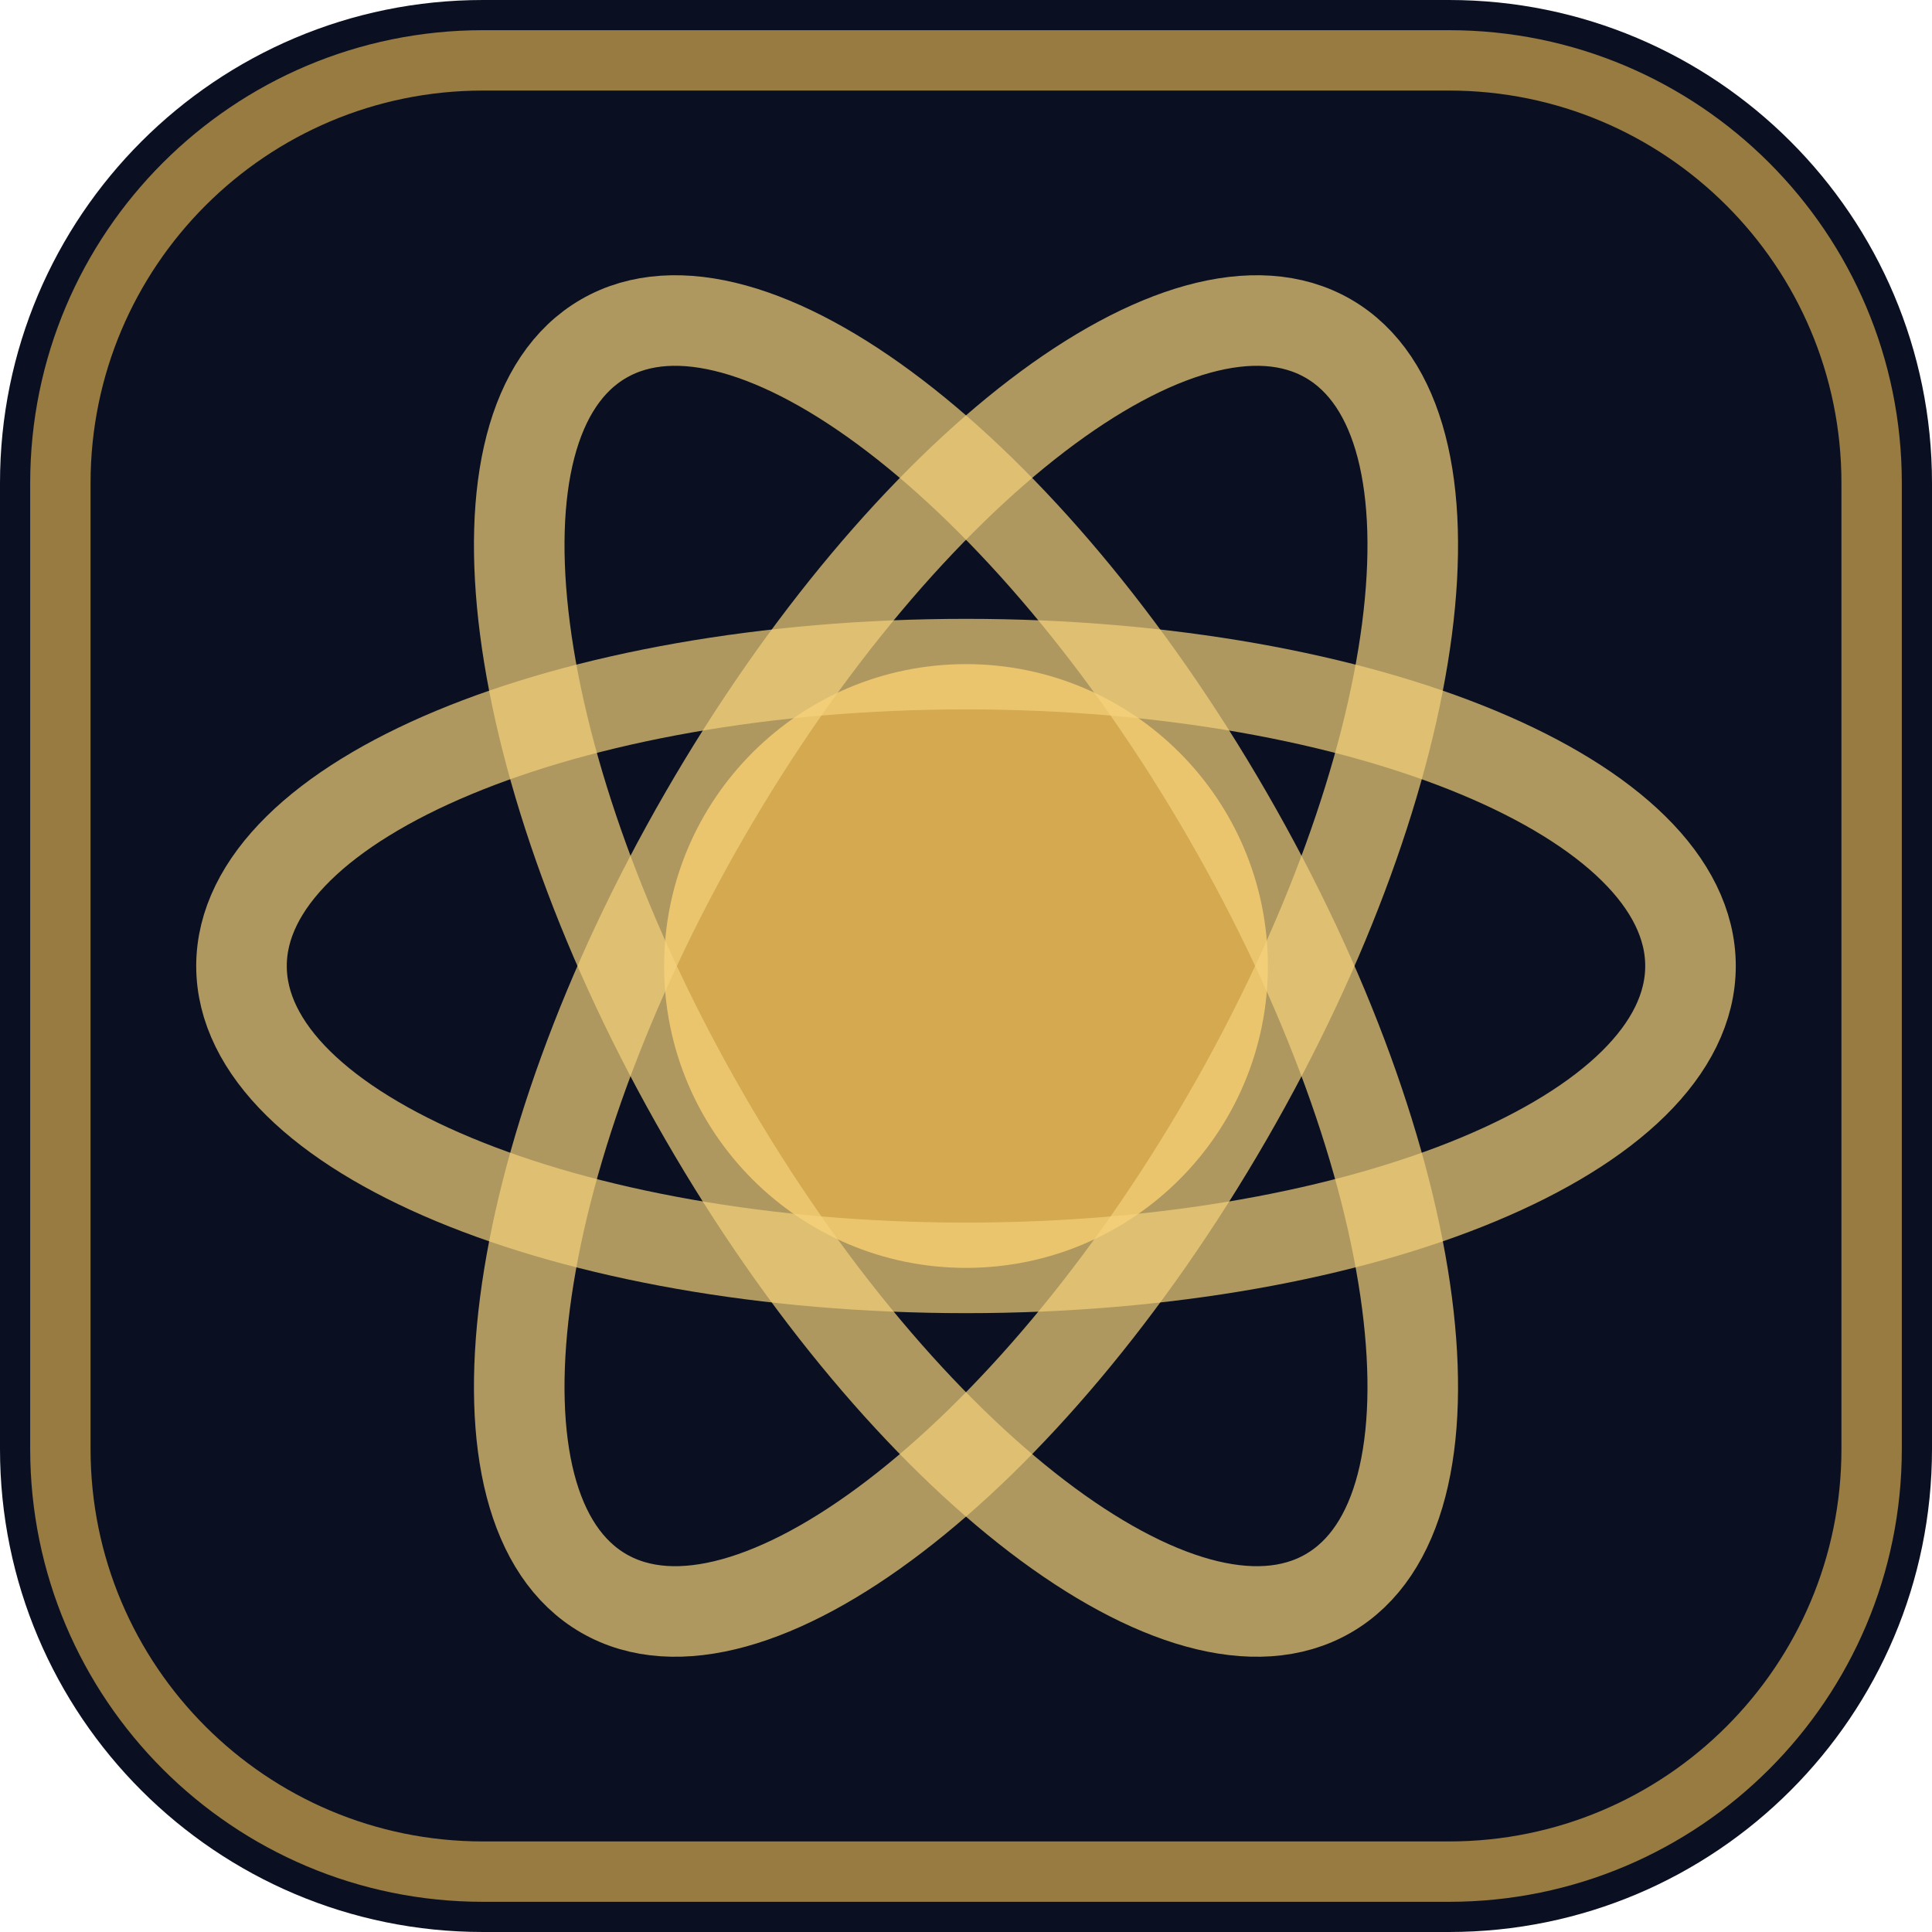
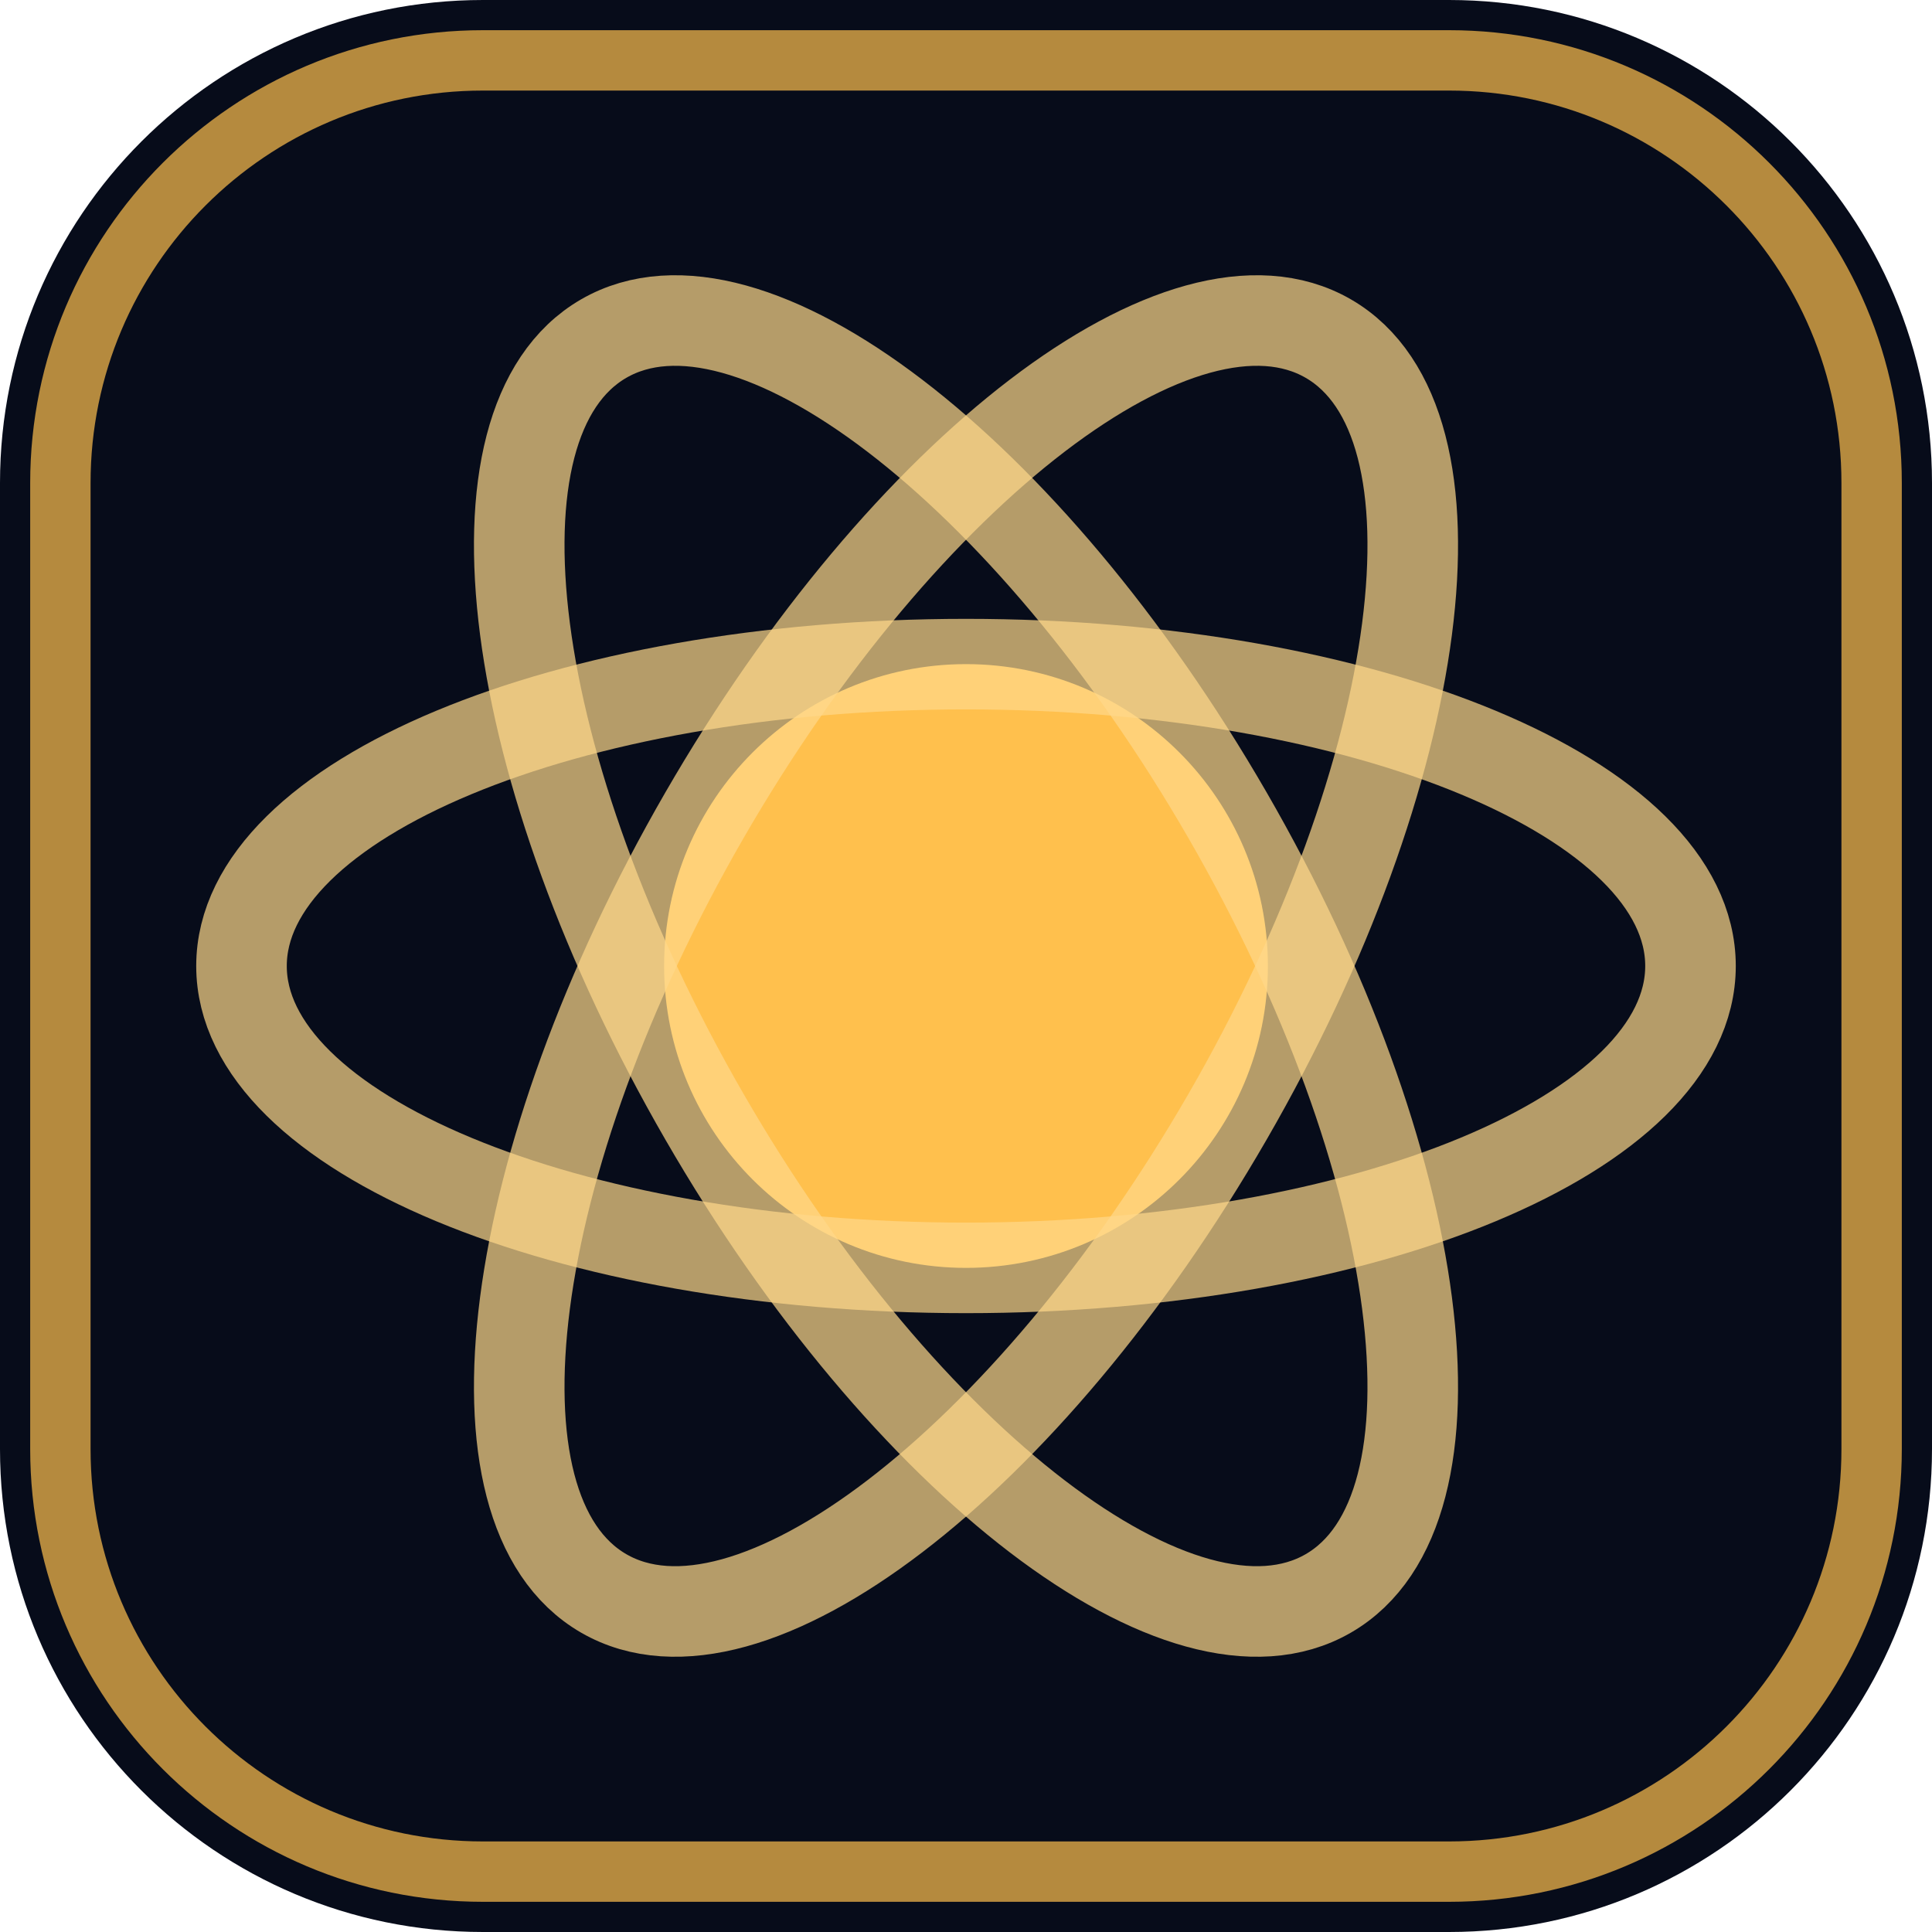
<svg xmlns="http://www.w3.org/2000/svg" width="32" height="32" viewBox="0 0 32 32" fill="none">
-   <rect width="32" height="32" rx="8" fill="#0a1022" />
-   <rect x="1" y="1" width="30" height="30" rx="7" fill="none" stroke="#d4a94f" stroke-opacity="0.7" />
-   <circle cx="16" cy="16" r="5" fill="#d4a94f" />
-   <ellipse cx="16" cy="16" rx="12" ry="5" fill="none" stroke="#f3d27a" stroke-width="1.5" opacity="0.7" />
-   <ellipse cx="16" cy="16" rx="12" ry="5" fill="none" stroke="#f3d27a" stroke-width="1.5" opacity="0.7" transform="rotate(60 16 16)" />
-   <ellipse cx="16" cy="16" rx="12" ry="5" fill="none" stroke="#f3d27a" stroke-width="1.5" opacity="0.7" transform="rotate(120 16 16)" />
+   <rect width="32" height="32" rx="8" fill="#070c1a" />
+   <rect x="1" y="1" width="30" height="30" rx="7" fill="none" stroke="#ffc04d" stroke-opacity="0.7" />
+   <circle cx="16" cy="16" r="5" fill="#ffc04d" />
+   <ellipse cx="16" cy="16" rx="12" ry="5" fill="none" stroke="#ffd88a" stroke-width="1.5" opacity="0.7" />
+   <ellipse cx="16" cy="16" rx="12" ry="5" fill="none" stroke="#ffd88a" stroke-width="1.5" opacity="0.7" transform="rotate(60 16 16)" />
+   <ellipse cx="16" cy="16" rx="12" ry="5" fill="none" stroke="#ffd88a" stroke-width="1.5" opacity="0.7" transform="rotate(120 16 16)" />
</svg>
